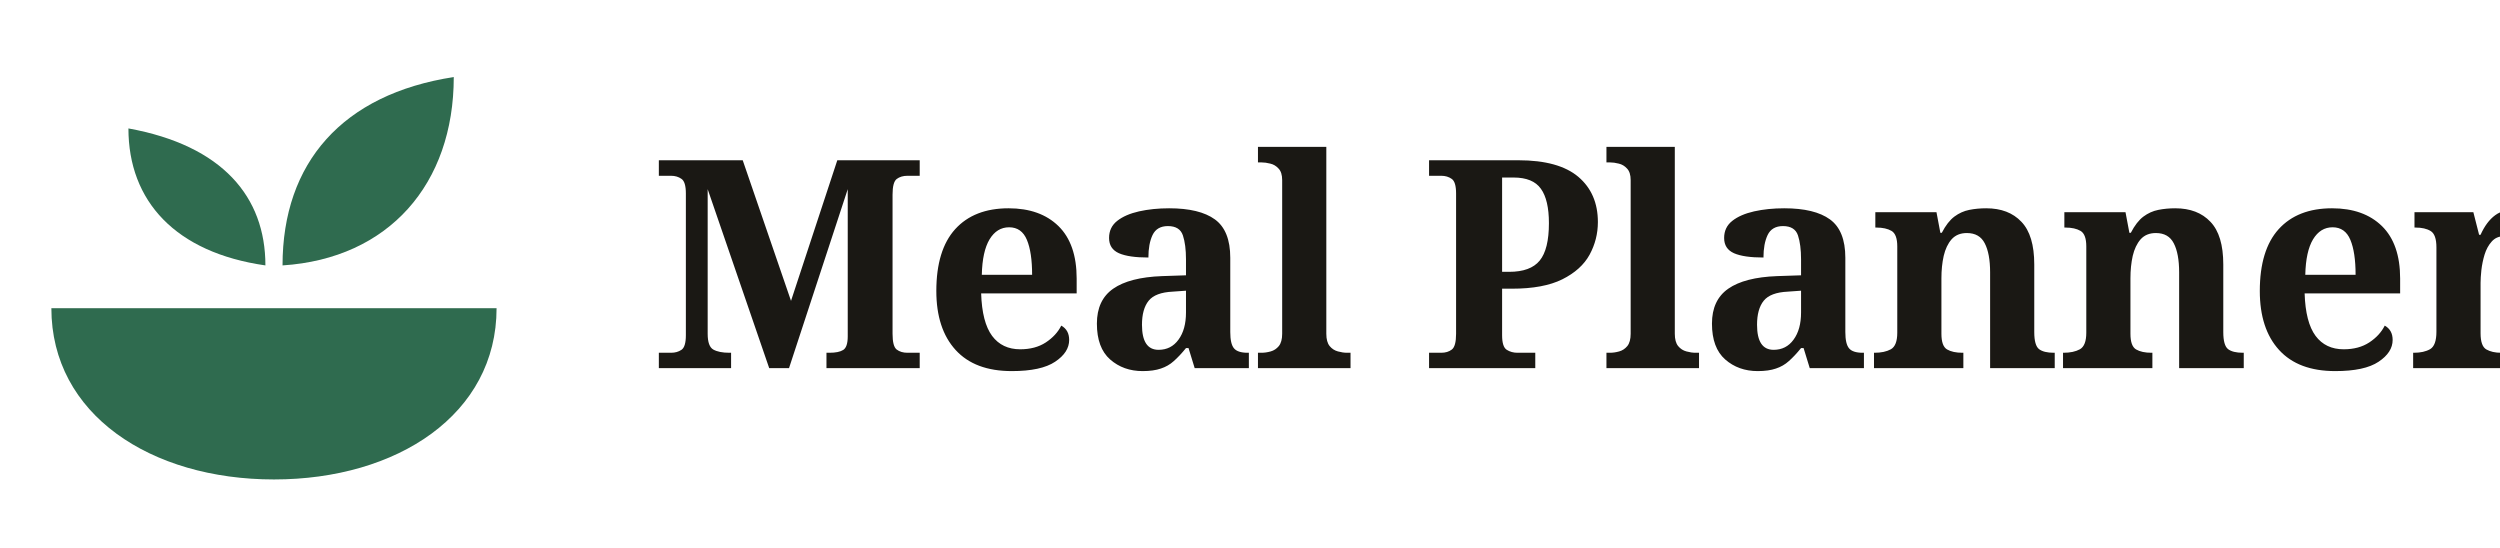
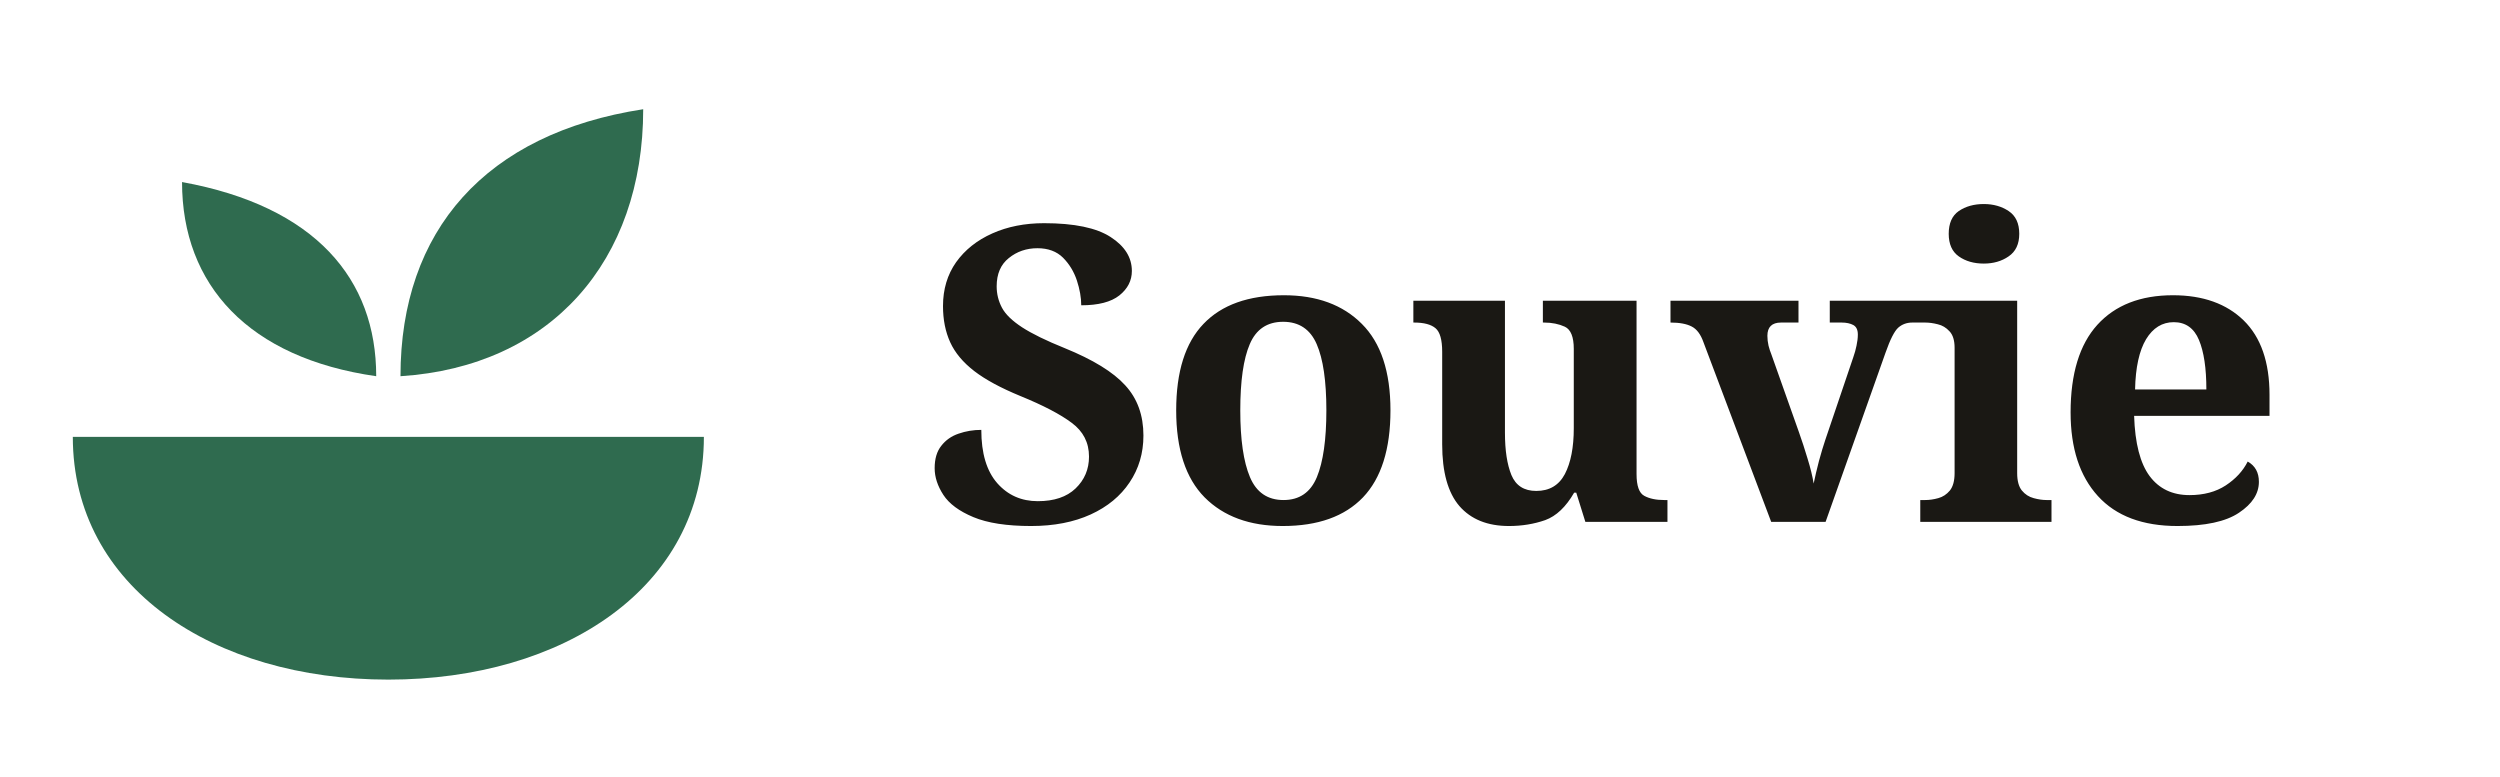
- <svg xmlns="http://www.w3.org/2000/svg" viewBox="0 0 292 64" width="292" height="64" role="img" aria-labelledby="title">
+ <svg xmlns="http://www.w3.org/2000/svg" viewBox="0 0 206 64" width="206" height="64" role="img" aria-labelledby="title">
  <style>
    .mark { fill: #2F6B4F; }
    .word { fill: #1A1814; }
    @media (prefers-color-scheme: dark) {
      .mark { fill: #84BC9B; }
      .word { fill: #FAF8F5; }
    }
  </style>
  <g class="mark">
    <path d="M6 36h52c0 12.4-11.6 20-26 20S6 48.4 6 36z" />
    <path d="M33 31C33 19 40 11 53 9c0 12.5-7.6 21.2-20 22z" />
    <path d="M31 31C31 23 26 17 15 15c0 8.5 5.5 14.5 16 16z" />
  </g>
-   <text id="wordmark" class="word" x="76" y="43" font-family="Charter, 'Bitstream Charter', 'Sitka Text', Cambria, 'Iowan Old Style', Georgia, serif" font-size="34" font-weight="700" letter-spacing="-0.6">Meal Planner</text>
+   <text id="wordmark" class="word" x="76" y="43" font-family="Charter, 'Bitstream Charter', 'Sitka Text', Cambria, 'Iowan Old Style', Georgia, serif" font-size="34" font-weight="700" letter-spacing="-0.6">Souvie</text>
</svg>
